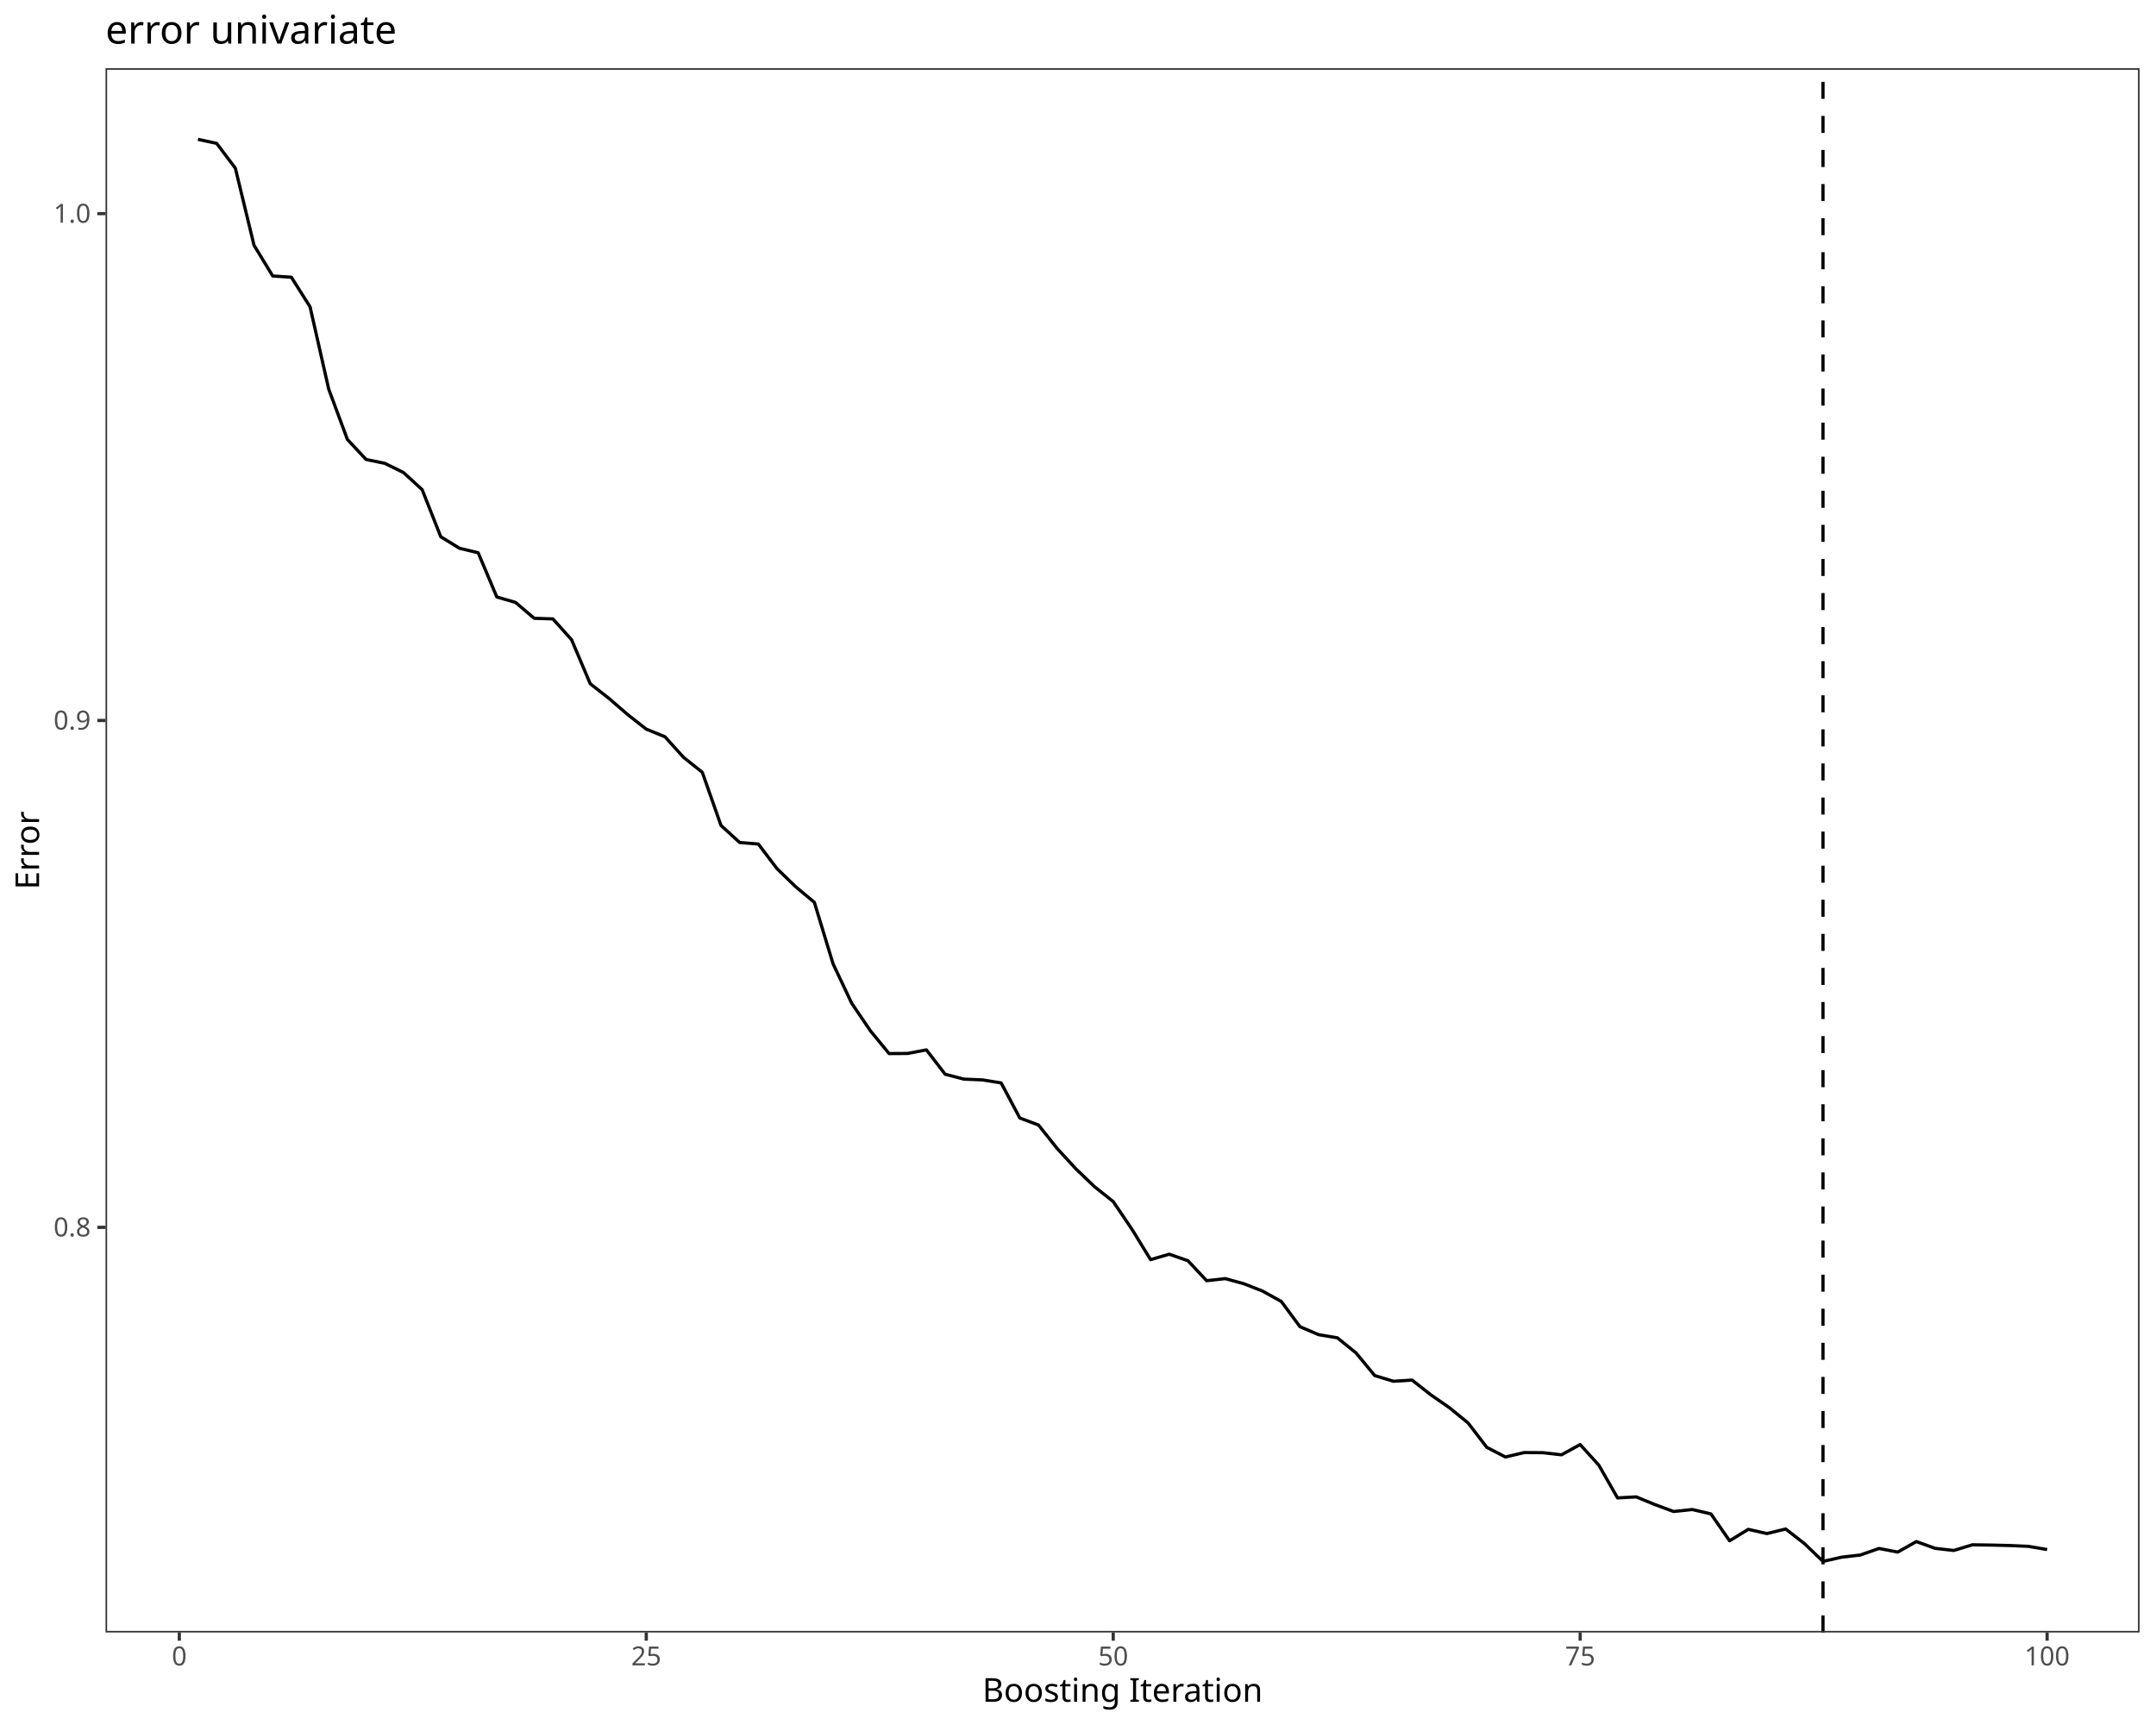
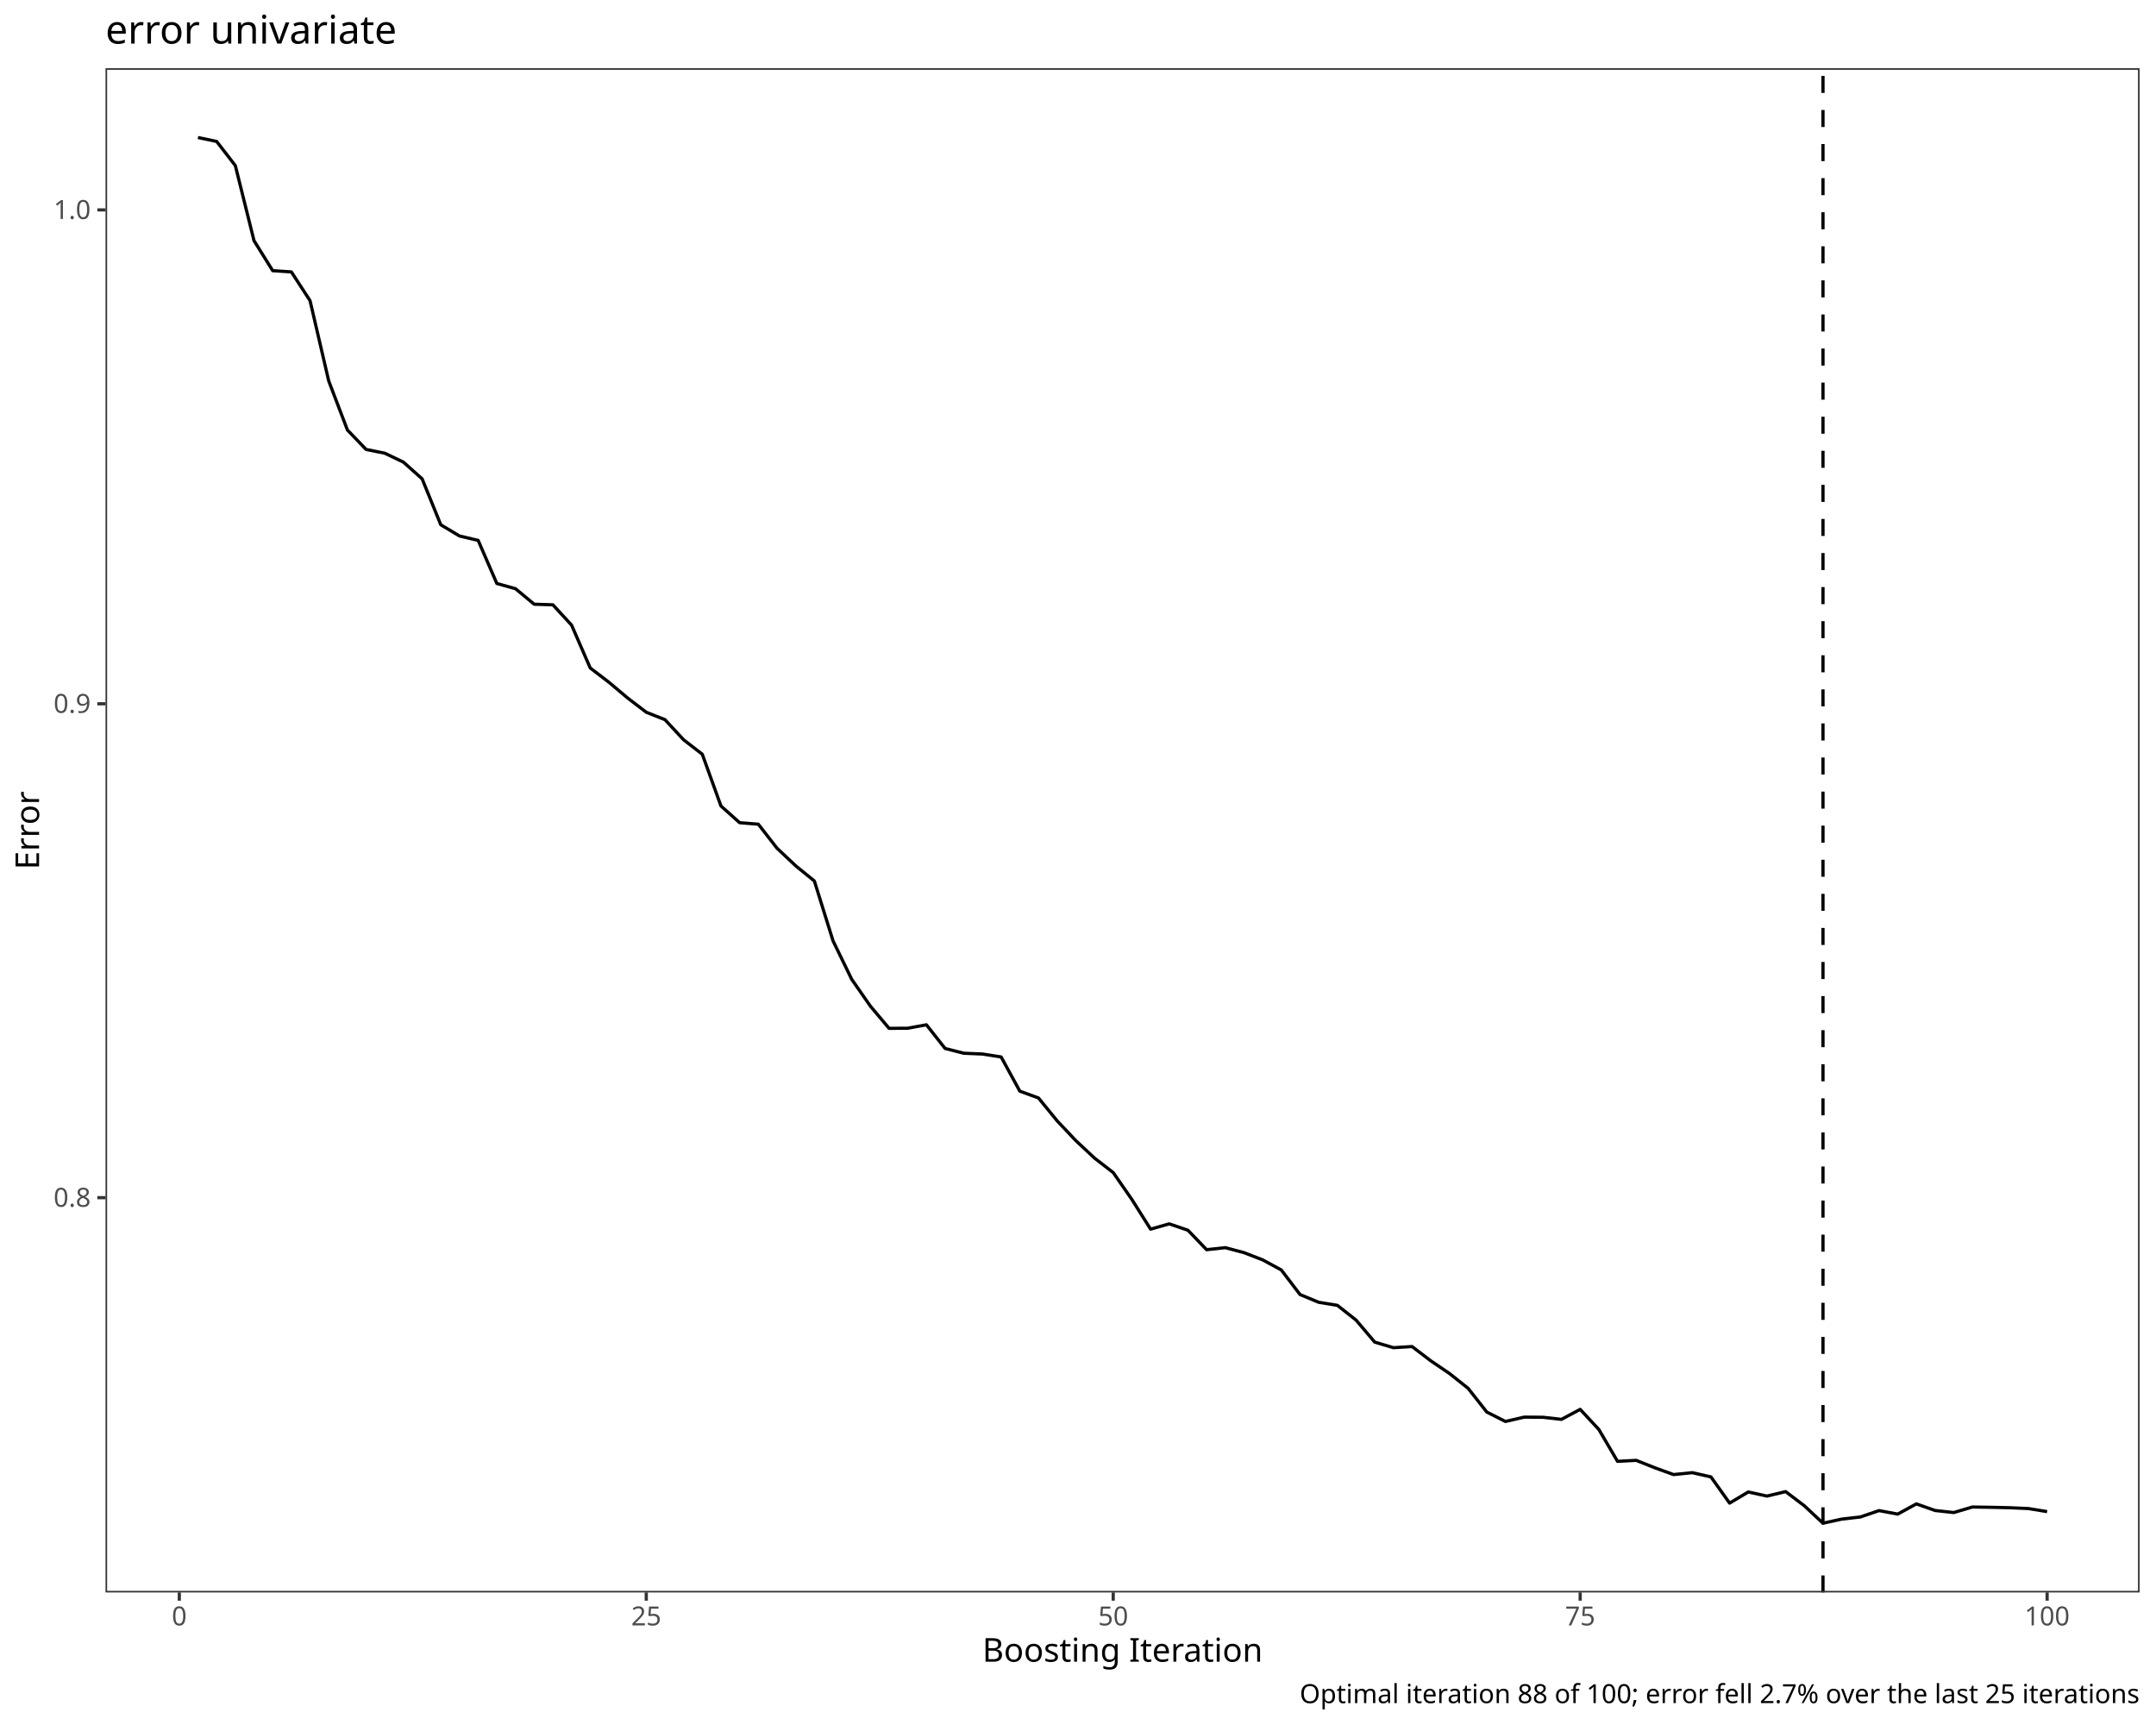
<svg xmlns="http://www.w3.org/2000/svg" class="svglite" data-engine-version="2.0" width="720.00pt" height="576.00pt" viewBox="0 0 720.00 576.00">
  <defs>
    <style type="text/css">
    .svglite line, .svglite polyline, .svglite polygon, .svglite path, .svglite rect, .svglite circle {
      fill: none;
      stroke: #000000;
      stroke-linecap: round;
      stroke-linejoin: round;
      stroke-miterlimit: 10.00;
    }
  </style>
  </defs>
  <rect width="100%" height="100%" style="stroke: none; fill: #FFFFFF;" />
  <defs>
    <clipPath id="cpMC4wMHw3MjAuMDB8MC4wMHw1NzYuMDA=">
      <rect x="0.00" y="0.00" width="720.00" height="576.00" />
    </clipPath>
  </defs>
  <g clip-path="url(#cpMC4wMHw3MjAuMDB8MC4wMHw1NzYuMDA=)">
    <rect x="0.00" y="0.00" width="720.00" height="576.00" style="stroke-width: 1.07; stroke: #FFFFFF; fill: #FFFFFF;" />
  </g>
  <defs>
-     <clipPath id="cpMzUuMjR8NzE0LjUyfDIyLjc4fDU0NS4xMQ==">
-       <rect x="35.24" y="22.78" width="679.28" height="522.33" />
+     <clipPath id="cpMzUuMjR8NzE0LjUyfDIyLjc4fDUzMS43NQ==">
+       <rect x="35.24" y="22.78" width="679.28" height="508.97" />
    </clipPath>
  </defs>
-   <g clip-path="url(#cpMzUuMjR8NzE0LjUyfDIyLjc4fDU0NS4xMQ==)">
-     <rect x="35.24" y="22.78" width="679.28" height="522.33" style="stroke-width: 1.07; stroke: none; fill: #FFFFFF;" />
-     <polyline points="66.11,46.53 72.35,47.87 78.59,56.15 84.83,81.89 91.07,92.15 97.30,92.57 103.54,102.44 109.78,129.95 116.02,146.75 122.25,153.42 128.49,154.71 134.73,157.78 140.97,163.49 147.20,179.23 153.44,183.07 159.68,184.57 165.92,199.35 172.16,201.15 178.39,206.46 184.63,206.66 190.87,213.60 197.11,228.31 203.34,233.19 209.58,238.58 215.82,243.47 222.06,246.01 228.29,252.91 234.53,257.87 240.77,275.61 247.01,281.32 253.24,281.83 259.48,290.06 265.72,296.10 271.96,301.31 278.20,321.83 284.43,335.00 290.67,344.20 296.91,351.80 303.15,351.76 309.38,350.57 315.62,358.69 321.86,360.33 328.10,360.59 334.33,361.60 340.57,373.32 346.81,375.66 353.05,383.51 359.29,390.29 365.52,396.26 371.76,401.22 378.00,410.44 384.24,420.61 390.47,418.79 396.71,420.97 402.95,427.64 409.19,426.95 415.42,428.66 421.66,431.12 427.90,434.59 434.14,443.01 440.37,445.67 446.61,446.71 452.85,451.76 459.09,459.32 465.33,461.22 471.56,460.83 477.80,465.73 484.04,470.06 490.28,475.15 496.51,483.28 502.75,486.51 508.99,485.03 515.23,485.07 521.46,485.78 527.70,482.36 533.94,489.25 540.18,500.17 546.42,499.83 552.65,502.39 558.89,504.71 565.13,504.05 571.37,505.51 577.60,514.49 583.84,510.67 590.08,512.08 596.32,510.55 602.55,515.39 608.79,521.37 615.03,519.96 621.27,519.24 627.51,517.05 633.74,518.26 639.98,514.75 646.22,517.01 652.46,517.72 658.69,515.83 664.93,515.92 671.17,516.07 677.41,516.35 683.64,517.41 " style="stroke-width: 1.07; stroke-linecap: butt;" />
-     <line x1="608.79" y1="545.11" x2="608.79" y2="22.78" style="stroke-width: 1.07; stroke-dasharray: 5.69,5.69; stroke-linecap: butt;" />
-     <rect x="35.24" y="22.78" width="679.28" height="522.33" style="stroke-width: 1.07; stroke: #333333;" />
+   <g clip-path="url(#cpMzUuMjR8NzE0LjUyfDIyLjc4fDUzMS43NQ==)">
+     <rect x="35.24" y="22.78" width="679.28" height="508.97" style="stroke-width: 1.07; stroke: none; fill: #FFFFFF;" />
+     <polyline points="66.11,45.92 72.35,47.23 78.59,55.30 84.83,80.37 91.07,90.38 97.30,90.79 103.54,100.40 109.78,127.21 116.02,143.58 122.25,150.08 128.49,151.33 134.73,154.32 140.97,159.89 147.20,175.23 153.44,178.97 159.68,180.44 165.92,194.83 172.16,196.58 178.39,201.76 184.63,201.95 190.87,208.72 197.11,223.05 203.34,227.81 209.58,233.06 215.82,237.83 222.06,240.30 228.29,247.02 234.53,251.85 240.77,269.14 247.01,274.71 253.24,275.21 259.48,283.23 265.72,289.10 271.96,294.18 278.20,314.18 284.43,327.01 290.67,335.97 296.91,343.38 303.15,343.34 309.38,342.19 315.62,350.10 321.86,351.69 328.10,351.95 334.33,352.93 340.57,364.35 346.81,366.63 353.05,374.28 359.29,380.88 365.52,386.71 371.76,391.54 378.00,400.53 384.24,410.43 390.47,408.66 396.71,410.79 402.95,417.29 409.19,416.61 415.42,418.27 421.66,420.68 427.90,424.06 434.14,432.26 440.37,434.85 446.61,435.87 452.85,440.79 459.09,448.15 465.33,450.01 471.56,449.63 477.80,454.39 484.04,458.62 490.28,463.58 496.51,471.50 502.75,474.65 508.99,473.20 515.23,473.24 521.46,473.94 527.70,470.60 533.94,477.32 540.18,487.96 546.42,487.63 552.65,490.12 558.89,492.38 565.13,491.74 571.37,493.16 577.60,501.91 583.84,498.19 590.08,499.56 596.32,498.07 602.55,502.79 608.79,508.62 615.03,507.25 621.27,506.54 627.51,504.41 633.74,505.58 639.98,502.17 646.22,504.37 652.46,505.06 658.69,503.21 664.93,503.31 671.17,503.45 677.41,503.73 683.64,504.75 " style="stroke-width: 1.07; stroke-linecap: butt;" />
+     <line x1="608.79" y1="531.75" x2="608.79" y2="22.78" style="stroke-width: 1.07; stroke-dasharray: 5.69,5.69; stroke-linecap: butt;" />
+     <rect x="35.24" y="22.78" width="679.28" height="508.97" style="stroke-width: 1.07; stroke: #333333;" />
  </g>
  <g clip-path="url(#cpMC4wMHw3MjAuMDB8MC4wMHw1NzYuMDA=)">
-     <text x="30.31" y="412.85" text-anchor="end" style="font-size: 8.80px; fill: #4D4D4D; font-family: sans;" textLength="12.23px" lengthAdjust="spacingAndGlyphs">0.8</text>
-     <text x="30.31" y="243.61" text-anchor="end" style="font-size: 8.80px; fill: #4D4D4D; font-family: sans;" textLength="12.23px" lengthAdjust="spacingAndGlyphs">0.9</text>
-     <text x="30.31" y="74.36" text-anchor="end" style="font-size: 8.80px; fill: #4D4D4D; font-family: sans;" textLength="12.23px" lengthAdjust="spacingAndGlyphs">1.0</text>
-     <polyline points="32.50,409.82 35.24,409.82 " style="stroke-width: 1.07; stroke: #333333; stroke-linecap: butt;" />
-     <polyline points="32.50,240.58 35.24,240.58 " style="stroke-width: 1.07; stroke: #333333; stroke-linecap: butt;" />
-     <polyline points="32.50,71.34 35.24,71.34 " style="stroke-width: 1.07; stroke: #333333; stroke-linecap: butt;" />
-     <polyline points="59.88,547.85 59.88,545.11 " style="stroke-width: 1.07; stroke: #333333; stroke-linecap: butt;" />
-     <polyline points="215.82,547.85 215.82,545.11 " style="stroke-width: 1.07; stroke: #333333; stroke-linecap: butt;" />
-     <polyline points="371.76,547.85 371.76,545.11 " style="stroke-width: 1.07; stroke: #333333; stroke-linecap: butt;" />
-     <polyline points="527.70,547.85 527.70,545.11 " style="stroke-width: 1.07; stroke: #333333; stroke-linecap: butt;" />
-     <polyline points="683.64,547.85 683.64,545.11 " style="stroke-width: 1.07; stroke: #333333; stroke-linecap: butt;" />
-     <text x="59.88" y="556.10" text-anchor="middle" style="font-size: 8.80px; fill: #4D4D4D; font-family: sans;" textLength="4.89px" lengthAdjust="spacingAndGlyphs">0</text>
-     <text x="215.82" y="556.10" text-anchor="middle" style="font-size: 8.80px; fill: #4D4D4D; font-family: sans;" textLength="9.79px" lengthAdjust="spacingAndGlyphs">25</text>
-     <text x="371.76" y="556.10" text-anchor="middle" style="font-size: 8.80px; fill: #4D4D4D; font-family: sans;" textLength="9.79px" lengthAdjust="spacingAndGlyphs">50</text>
-     <text x="527.70" y="556.10" text-anchor="middle" style="font-size: 8.80px; fill: #4D4D4D; font-family: sans;" textLength="9.79px" lengthAdjust="spacingAndGlyphs">75</text>
-     <text x="683.64" y="556.10" text-anchor="middle" style="font-size: 8.80px; fill: #4D4D4D; font-family: sans;" textLength="14.68px" lengthAdjust="spacingAndGlyphs">100</text>
-     <text x="374.88" y="568.24" text-anchor="middle" style="font-size: 11.00px; font-family: sans;" textLength="85.62px" lengthAdjust="spacingAndGlyphs">Boosting Iteration</text>
-     <text transform="translate(13.05,283.95) rotate(-90)" text-anchor="middle" style="font-size: 11.00px; font-family: sans;" textLength="24.45px" lengthAdjust="spacingAndGlyphs">Error</text>
+     <text x="30.31" y="402.95" text-anchor="end" style="font-size: 8.80px; fill: #4D4D4D; font-family: sans;" textLength="12.23px" lengthAdjust="spacingAndGlyphs">0.8</text>
+     <text x="30.31" y="238.03" text-anchor="end" style="font-size: 8.80px; fill: #4D4D4D; font-family: sans;" textLength="12.23px" lengthAdjust="spacingAndGlyphs">0.9</text>
+     <text x="30.31" y="73.12" text-anchor="end" style="font-size: 8.80px; fill: #4D4D4D; font-family: sans;" textLength="12.23px" lengthAdjust="spacingAndGlyphs">1.0</text>
+     <polyline points="32.50,399.92 35.24,399.92 " style="stroke-width: 1.07; stroke: #333333; stroke-linecap: butt;" />
+     <polyline points="32.50,235.01 35.24,235.01 " style="stroke-width: 1.07; stroke: #333333; stroke-linecap: butt;" />
+     <polyline points="32.50,70.09 35.24,70.09 " style="stroke-width: 1.07; stroke: #333333; stroke-linecap: butt;" />
+     <polyline points="59.88,534.49 59.88,531.75 " style="stroke-width: 1.07; stroke: #333333; stroke-linecap: butt;" />
+     <polyline points="215.82,534.49 215.82,531.75 " style="stroke-width: 1.07; stroke: #333333; stroke-linecap: butt;" />
+     <polyline points="371.76,534.49 371.76,531.75 " style="stroke-width: 1.07; stroke: #333333; stroke-linecap: butt;" />
+     <polyline points="527.70,534.49 527.70,531.75 " style="stroke-width: 1.07; stroke: #333333; stroke-linecap: butt;" />
+     <polyline points="683.64,534.49 683.64,531.75 " style="stroke-width: 1.07; stroke: #333333; stroke-linecap: butt;" />
+     <text x="59.88" y="542.74" text-anchor="middle" style="font-size: 8.80px; fill: #4D4D4D; font-family: sans;" textLength="4.89px" lengthAdjust="spacingAndGlyphs">0</text>
+     <text x="215.82" y="542.74" text-anchor="middle" style="font-size: 8.80px; fill: #4D4D4D; font-family: sans;" textLength="9.79px" lengthAdjust="spacingAndGlyphs">25</text>
+     <text x="371.76" y="542.74" text-anchor="middle" style="font-size: 8.80px; fill: #4D4D4D; font-family: sans;" textLength="9.79px" lengthAdjust="spacingAndGlyphs">50</text>
+     <text x="527.70" y="542.74" text-anchor="middle" style="font-size: 8.80px; fill: #4D4D4D; font-family: sans;" textLength="9.79px" lengthAdjust="spacingAndGlyphs">75</text>
+     <text x="683.64" y="542.74" text-anchor="middle" style="font-size: 8.80px; fill: #4D4D4D; font-family: sans;" textLength="14.68px" lengthAdjust="spacingAndGlyphs">100</text>
+     <text x="374.88" y="554.87" text-anchor="middle" style="font-size: 11.00px; font-family: sans;" textLength="85.62px" lengthAdjust="spacingAndGlyphs">Boosting Iteration</text>
+     <text transform="translate(13.05,277.27) rotate(-90)" text-anchor="middle" style="font-size: 11.00px; font-family: sans;" textLength="24.45px" lengthAdjust="spacingAndGlyphs">Error</text>
    <text x="35.24" y="14.56" style="font-size: 13.20px; font-family: sans;" textLength="88.78px" lengthAdjust="spacingAndGlyphs">error univariate</text>
+     <text x="714.52" y="568.69" text-anchor="end" style="font-size: 8.80px; font-family: sans;" textLength="263.66px" lengthAdjust="spacingAndGlyphs">Optimal iteration 88 of 100; error fell 2.7% over the last 25 iterations</text>
  </g>
</svg>
